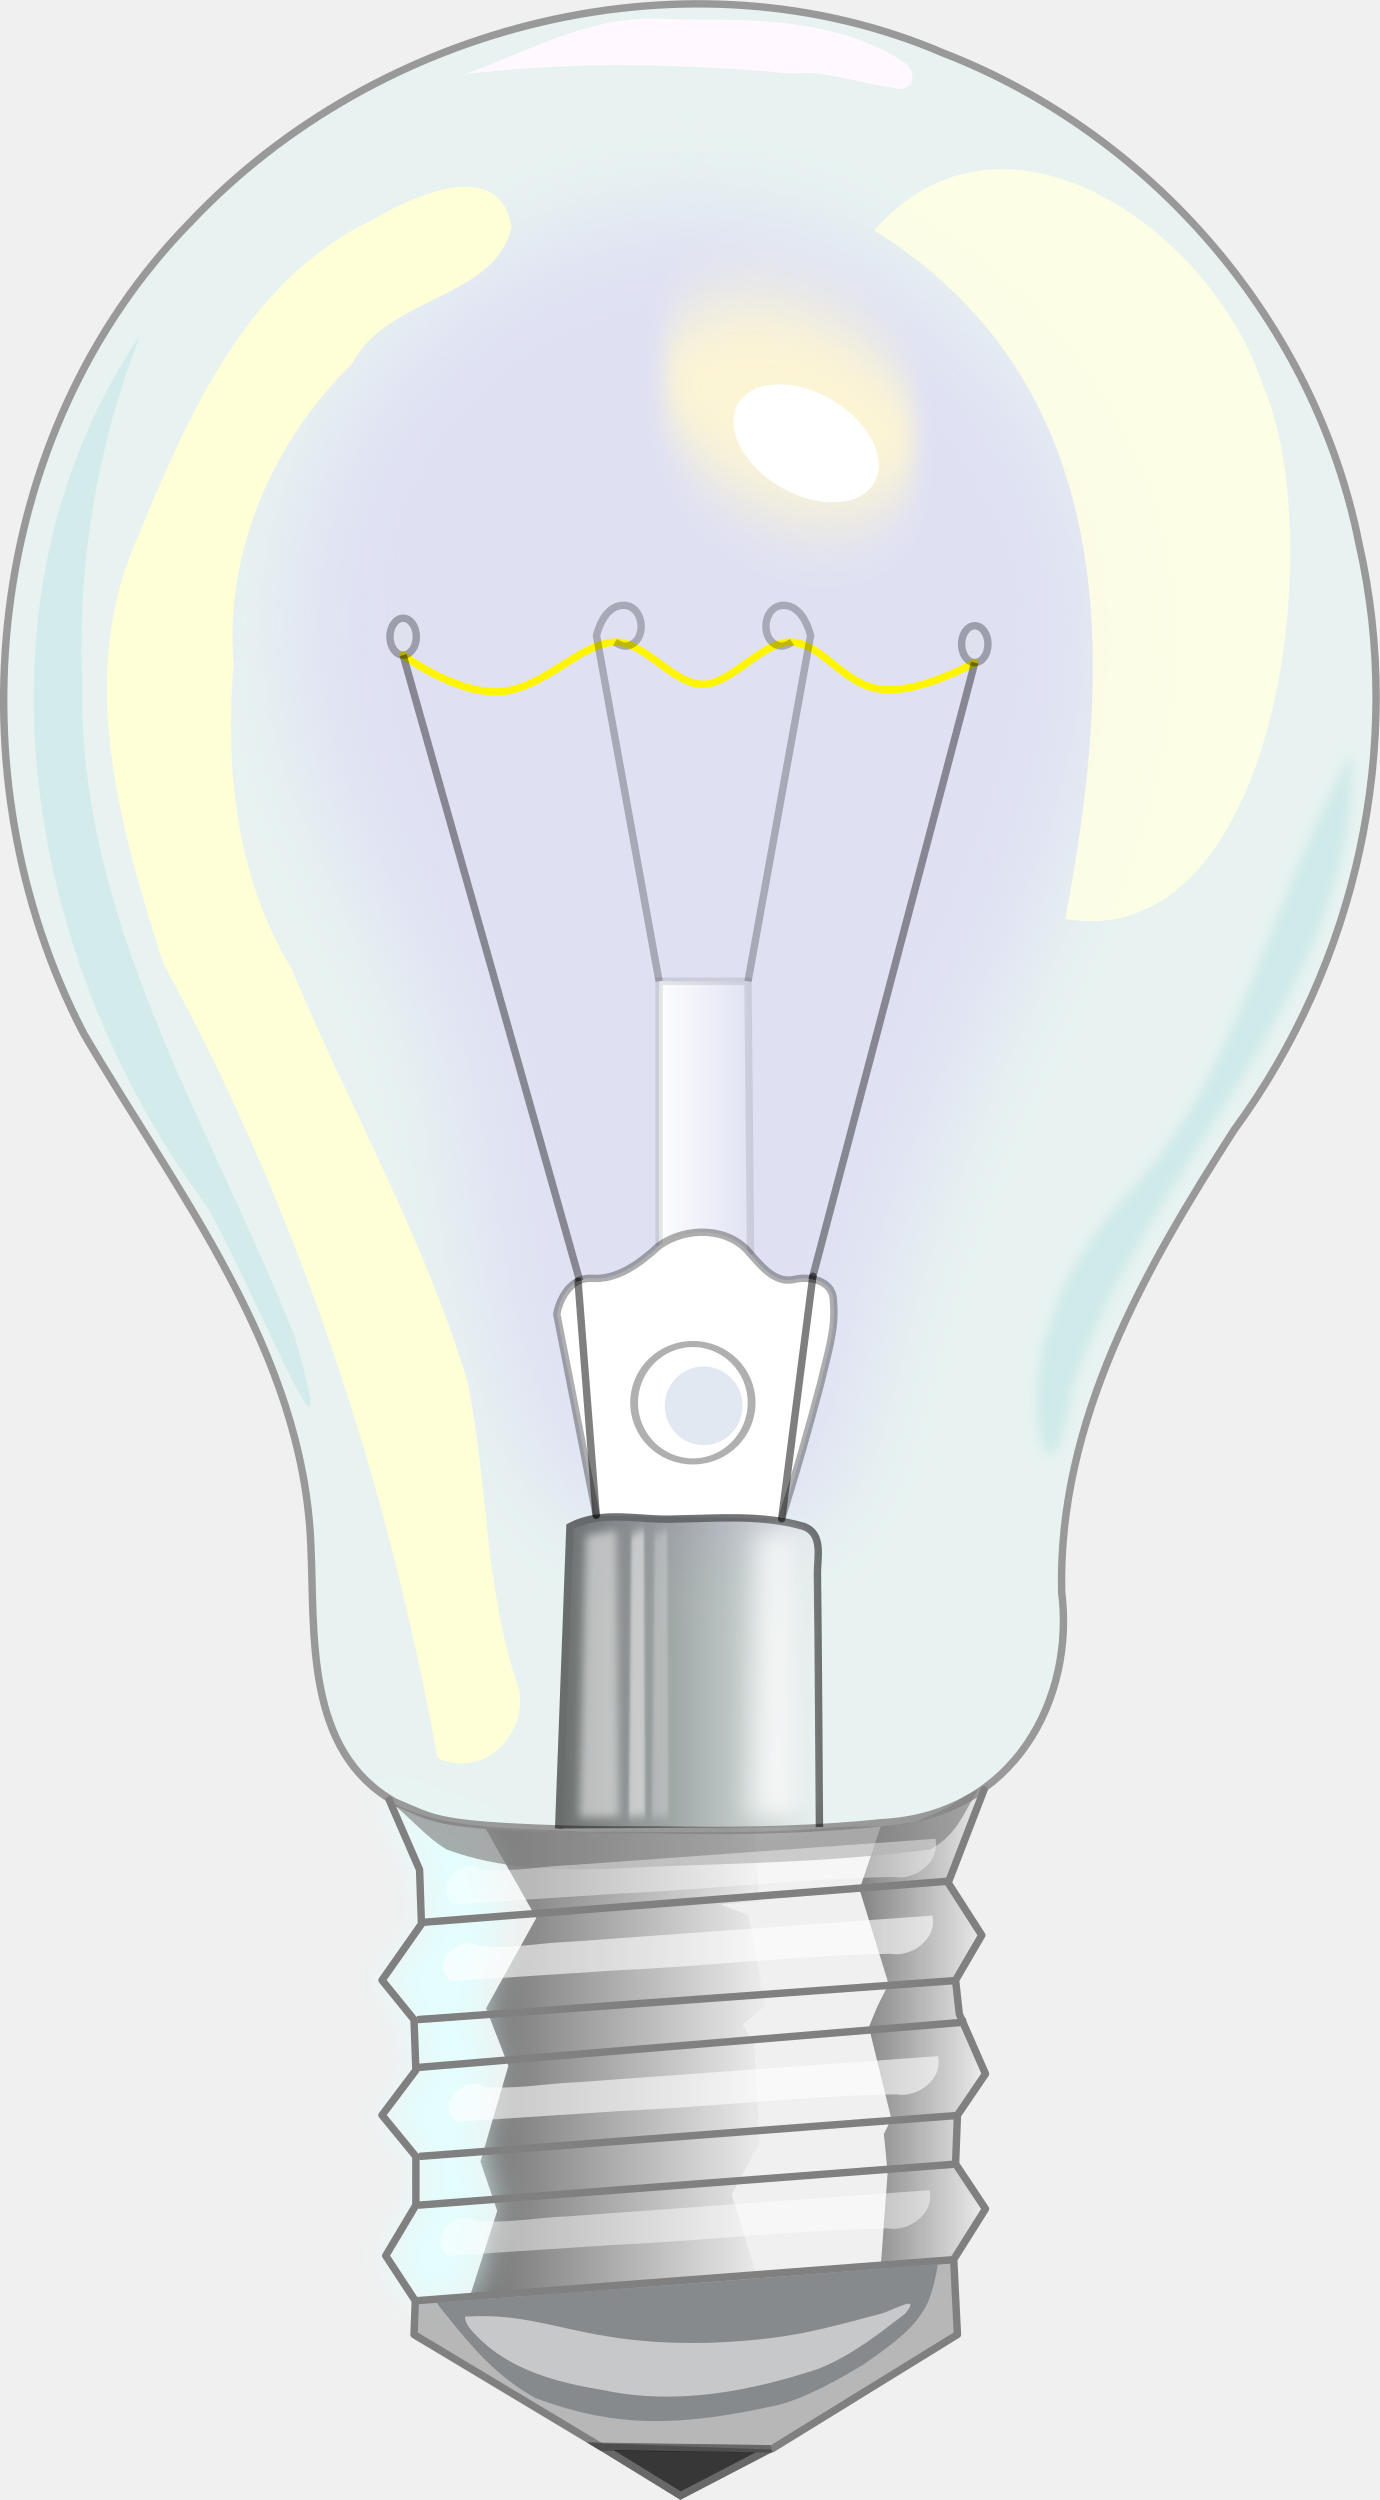
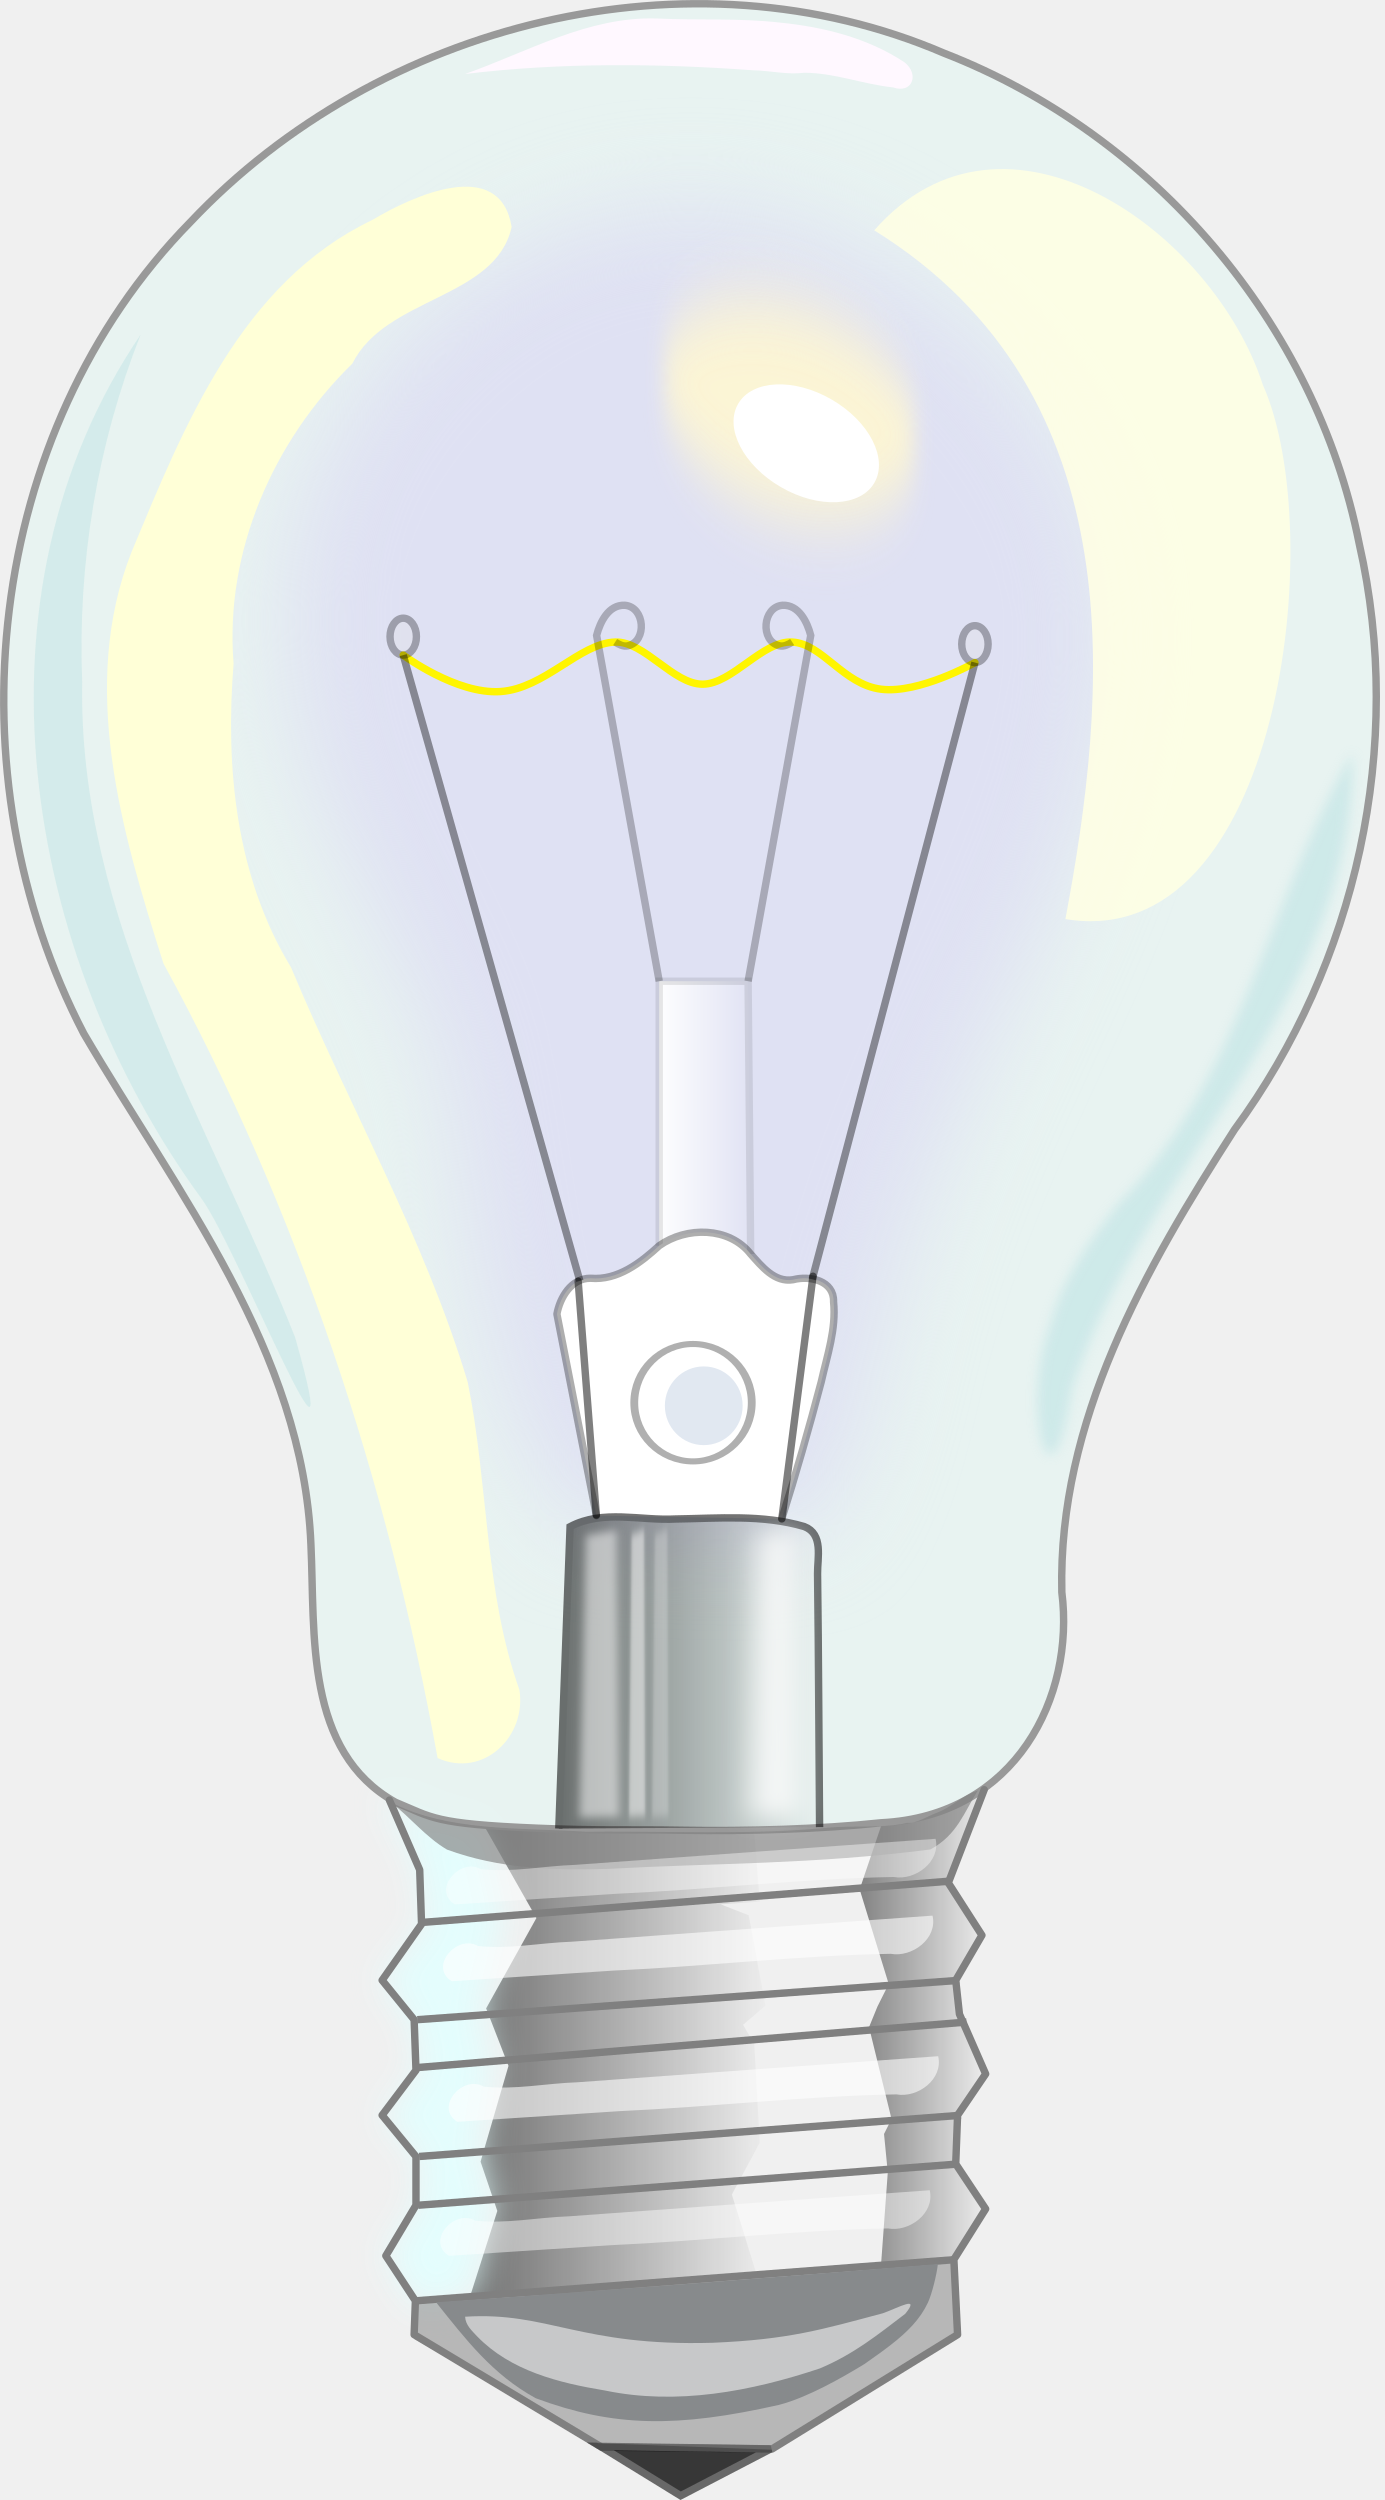
- <svg xmlns="http://www.w3.org/2000/svg" xmlns:xlink="http://www.w3.org/1999/xlink" id="svg2" viewBox="0 0 185.91 336.85" version="1.1">
+ <svg xmlns="http://www.w3.org/2000/svg" xmlns:xlink="http://www.w3.org/1999/xlink" id="svg2" viewBox="0 0 141.76 256" version="1.1" width="141.76" height="256">
  <defs id="defs4">
    <linearGradient id="linearGradient3885">
      <stop id="stop3887" style="stop-color:#000000" offset="0" />
      <stop id="stop3889" style="stop-color:#000000;stop-opacity:0" offset="1" />
    </linearGradient>
-     <filter id="filter3976" height="1.171" width="1.274" color-interpolation-filters="sRGB" y="-.086" x="-.137">
+     <filter id="filter3976" height="1.171" width="1.274" y="-0.086" x="-0.137" style="color-interpolation-filters:sRGB">
      <feGaussianBlur id="feGaussianBlur3978" stdDeviation="6.362" />
    </filter>
-     <filter id="filter4058" height="1.073" width="1.528" color-interpolation-filters="sRGB" y="-.036" x="-.264">
+     <filter id="filter4058" height="1.073" width="1.528" y="-0.036" x="-0.264" style="color-interpolation-filters:sRGB">
      <feGaussianBlur id="feGaussianBlur4060" stdDeviation="0.589" />
    </filter>
-     <filter id="filter4127" height="1.182" width="2.316" color-interpolation-filters="sRGB" y="-.091" x="-.658">
+     <filter id="filter4127" height="1.182" width="2.316" y="-0.091" x="-0.658" style="color-interpolation-filters:sRGB">
      <feGaussianBlur id="feGaussianBlur4129" stdDeviation="1.469" />
    </filter>
-     <filter id="filter4058-5" width="1.528" y="-.036" x="-.264" height="1.073" color-interpolation-filters="sRGB">
+     <filter id="filter4058-5" width="1.528" y="-0.036" x="-0.264" height="1.073" style="color-interpolation-filters:sRGB">
      <feGaussianBlur id="feGaussianBlur4060-9" stdDeviation="0.589" />
    </filter>
-     <filter id="filter4468" height="1.153" width="1.65" color-interpolation-filters="sRGB" y="-.076" x="-.325">
+     <filter id="filter4468" height="1.153" width="1.65" y="-0.076" x="-0.325" style="color-interpolation-filters:sRGB">
      <feGaussianBlur id="feGaussianBlur4470" stdDeviation="2.199" />
    </filter>
-     <filter id="filter5061" color-interpolation-filters="sRGB">
+     <filter id="filter5061" style="color-interpolation-filters:sRGB">
      <feGaussianBlur id="feGaussianBlur5063" stdDeviation="0.785" />
    </filter>
-     <filter id="filter4058-5-2" width="1.528" y="-.036" x="-.264" height="1.073" color-interpolation-filters="sRGB">
+     <filter id="filter4058-5-2" width="1.528" y="-0.036" x="-0.264" height="1.073" style="color-interpolation-filters:sRGB">
      <feGaussianBlur id="feGaussianBlur4060-9-4" stdDeviation="0.589" />
    </filter>
-     <filter id="filter3845" height="1.548" width="1.469" color-interpolation-filters="sRGB" y="-.274" x="-.235">
+     <filter id="filter3845" height="1.548" width="1.469" y="-0.274" x="-0.235" style="color-interpolation-filters:sRGB">
      <feGaussianBlur id="feGaussianBlur3847" stdDeviation="3.386" />
    </filter>
-     <linearGradient id="linearGradient3899" y2="520.51" xlink:href="#linearGradient3885" gradientUnits="userSpaceOnUse" x2="399.79" gradientTransform="translate(-11.071 -.35714)" y1="520.51" x1="379.86" />
+     <linearGradient id="linearGradient3899" y2="520.51" xlink:href="#linearGradient3885" gradientUnits="userSpaceOnUse" x2="399.79" gradientTransform="translate(-11.071,-0.35714)" y1="520.51" x1="379.86" />
    <linearGradient id="linearGradient3901" y2="516.22" xlink:href="#linearGradient3885" gradientUnits="userSpaceOnUse" x2="439.34" y1="516.22" x1="421.36" />
    <linearGradient id="linearGradient3903" y2="393.94" gradientUnits="userSpaceOnUse" x2="407.69" y1="393.94" x1="394.36">
      <stop id="stop4334" style="stop-color:#ffffff" offset="0" />
      <stop id="stop4336" style="stop-color:#ffffff;stop-opacity:0" offset="1" />
    </linearGradient>
    <linearGradient id="linearGradient3905" y2="468.73" xlink:href="#linearGradient3885" gradientUnits="userSpaceOnUse" x2="416.96" y1="468.73" x1="380.83" />
  </defs>
-   <g id="layer1" transform="translate(-275.75 -240.82)">
-     <g id="g3849" transform="translate(-30.305 -2.5254)">
-       <path id="path4340" d="m370.25 489.37 17.245 0.854 0.357 8.929-2.5 0.357 1.786 1.429 1.071 11.786-1.429 2.5 0.714 2.5 0.357 12.857-1.786 6.786 1.786 11.786-18.571 1.786 1.786-11.429-1.071-6.429 1.786-12.5-1.429-7.5 3.214-11.786z" style="opacity:.547;fill:url(#linearGradient3899)" transform="matrix(2.107 0 0 1.0327 -408.79 -15.913)" />
-       <path id="path4422" d="m357.5 485.04 8.929 3.929 4.464 0.536 2.857 12.321-3.036 13.036 1.607 6.071-1.786 12.143 1.786 6.786-2.679 12.679-7.5 1.607-4.107-7.143 4.464-6.429 0.179-6.786-5-5.179 5.179-6.429-1.429-6.607-3.929-5.357 6.25-7.857-1.429-8.214z" style="opacity:.876;filter:url(#filter4468);fill:#e2ffff" />
-       <path id="path4472" d="m424.77 489.33 5.556-1.01 8.334-4.041-5.051 12.879 4.736 6.937-3.531 6.062 0.5 4.562 3.531 8.062-3.781 5.562 0.061 6.568 3.72 6.057-4.281 6.812-9.793 0.389 0.884-12.122-0.505-5.177 1.01-2.02-3.03-12.374 1.136-2.778 1.515-3.03-3.914-12.753z" style="opacity:.465;fill:url(#linearGradient3901)" />
-       <path id="path3019-5" d="m359.35 486.19c-12.313-6.857-10.844-22.672-11.413-34.701-1.051-26.131-17.957-47.275-30.605-68.876-18.111-34.785-13.467-80.979 14.398-109.37 25.307-26.803 67.211-37.465 101.54-22.703 28.144 10.944 50.001 36.364 55.899 66.068 6.197 27.162-0.346 56.548-16.798 78.94-12.042 18.732-23.809 39.312-23.267 62.324 1.783 14.083-6.181 30.171-24.323 31.067-8.072 0.86-18.392 1.161-26.576 1.015-7.88-0.141-11.281 0.08-19.769-0.284-14.026-0.577-14.101-1.431-19.089-3.483z" style="fill-opacity:.756;stroke:#999999;stroke-width:1px;fill:#e6f5f2" />
-       <path id="path3922" d="m383.47 448.74c-12.957-17.649-13.847-40.278-17.596-61.047-6.385-19.77-21.14-37.131-20.999-58.735-2.442-32.987 31.219-63.721 63.915-56.611 22.056 5.403 40.952 23.425 46.536 45.531 4.356 21.583-5.194 42.591-14.189 61.662-7.818 16.513-14.968 33.536-18.238 51.603-1.652 6.442-3.77 12.909-7.638 18.395" style="filter:url(#filter3976);fill-opacity:.914;fill:#dedff2" />
-       <path id="path4907" d="m360.37 331.62s7.155 5.316 13.103 4.914c5.948-0.402 10.688-6.524 15.454-6.67 3.972-0.122 7.823 5.702 11.8 5.676 3.976-0.025 8.078-5.899 12.046-5.676 4.123 0.231 6.869 5.721 11.994 6.355 5.125 0.634 12.628-3.588 12.628-3.588" style="stroke-linejoin:round;stroke:#fff500;stroke-linecap:round;stroke-width:1px;fill:none" />
-       <path id="path3019" d="m359.36 486.17c-12.313-6.857-10.844-22.672-11.413-34.701-1.051-26.131-17.957-47.275-30.605-68.876-18.111-34.785-13.467-80.979 14.398-109.37 25.307-26.803 67.211-37.465 101.54-22.703 28.144 10.944 50.001 36.364 55.899 66.068 6.197 27.162-0.346 56.548-16.798 78.94-12.042 18.732-23.809 39.312-23.267 62.324 1.783 14.083-6.181 30.171-24.323 31.067-8.072 0.86-18.392 1.161-26.576 1.015-7.88-0.141-11.281 0.08-19.769-0.284-14.026-0.577-14.101-1.431-19.089-3.483z" style="stroke-opacity:0;fill:none" />
-       <path id="path4320" style="stroke-opacity:.095;stroke:#000000;stroke-width:1px;fill:url(#linearGradient3903)" d="m394.86 411.19v-35.632h11.976l0.347 36.759" />
-       <path id="path3859" d="m386.4 447.56c-1.774-9.051-3.549-18.102-5.323-27.153 0.404-2.24 1.95-4.854 4.535-4.828 3.64 0.319 6.731-2.083 9.25-4.389 3.637-2.592 9.429-2.576 12.322 1.127 1.477 1.638 3.213 3.874 5.709 3.459 2.253-0.598 5.551 0.113 5.458 2.975 0.378 3.674-0.87 7.255-1.665 10.797-1.629 6.187-3.388 12.34-5.311 18.444" style="stroke-linejoin:round;stroke-opacity:.317;stroke:#000000;stroke-linecap:round;stroke-width:.996px;fill:#ffffff" />
-       <path id="path3829" d="m381.33 489.72c0.507-13.558 1.014-27.116 1.522-40.674 4.431-2.352 9.5-0.768 14.235-1.033 5.773-0.084 11.69-0.63 17.313 1.02 2.621 1.005 1.767 4.2 1.793 6.362 0.149 11.378 0.175 22.757 0.273 34.135" style="opacity:.55;stroke:#000000;stroke-width:1px;fill:url(#linearGradient3905)" />
-       <path id="path4744" d="m358.72 486.19c7.784 3.995 17.433 3.377 26.315 3.962 3.609-0.043 7.233-0.003 10.859 0.031 3.626 0.034 7.254 0.063 10.871-0.003 3.617-0.066 7.223-0.228 10.804-0.573 3.581-0.345 7.264 0.135 10.783-0.668 1.034 0.167 2.817-0.954 3.84-1.323 2.152-0.778 3.41-2.345 5.598-3.022-1.81 2.822-2.74 5.99-6.401 7.943-15.795 2.03-28.785 1.807-43.414 2.616-7.398 0.218-14.628-0.002-21.71-2.599-2.858-1.689-4.944-4.347-7.545-6.364z" style="opacity:.647;fill:#808080" />
-       <path id="path3881" d="m384.17 415.93-23.8-84.31" style="opacity:.4;stroke:#000000;stroke-width:1px;fill:none" />
-       <path id="path3883" d="m415.47 415.73 21.929-83.102" style="opacity:.4;stroke:#000000;stroke-width:1px;fill:none" />
-       <path id="path3980" d="m365 480.22c-6.727-37.279-18.733-73.754-36.929-107.04-5.634-17.688-11.453-37.355-4.285-55.495 7.077-16.98 14.742-36.25 32.427-44.693 5.314-3.177 17.193-8.706 18.764 0.945-2.145 9.718-16.977 9.392-21.461 18.41-10.693 10.435-17.217 25.37-16 40.414-1.13 14.004 0.304 28.716 7.738 40.94 7.78 18.677 17.975 36.439 23.805 55.869 2.8 13.747 2.234 28.134 6.967 41.473 0.994 6.248-4.829 11.956-11.027 9.179z" style="fill:#ffffd7" />
-       <path id="path4019" d="m385 450.22c1.369-0.238 2.738-0.476 4.107-0.714l0.357 38.571c-1.786 0.059-3.571 0.119-5.357 0.179l0.893-38.036z" style="opacity:.5;filter:url(#filter4058);fill:#ffffff" />
-       <path id="path4062" style="opacity:.31;stroke:#000000;fill:#ffffff" d="m405 430.58c0 5.326-3.358 9.643-7.5 9.643s-7.5-4.317-7.5-9.643 3.358-9.643 7.5-9.643 7.5 4.317 7.5 9.643z" transform="matrix(1.0552 0 0 .82029 -20.029 79.147)" />
-       <path id="path4064" d="m383.94 415.97 2.444 31.497" style="opacity:.5;stroke-linejoin:round;stroke:#000000;stroke-linecap:round;stroke-width:1px;fill:none" />
-       <path id="path4066" d="m415.58 415.31-4.201 32.682" style="opacity:.5;stroke-linejoin:round;stroke:#000000;stroke-linecap:round;stroke-width:1px;fill:none" />
-       <path id="path4068" d="m423.83 274.39c35.639 22.145 31.314 63.176 25.756 92.799 28.986 4.778 35.533-52.003 26.607-71.961-6.638-20.616-34.743-40.901-52.363-20.838z" style="opacity:.884;fill:#ffffe4" />
-       <path id="path4019-2" d="m405.76 448.85c1.369-0.238 2.738-0.476 4.107-0.714l0.357 38.571c-1.786 0.059-3.571 0.119-5.357 0.179l0.893-38.036z" style="opacity:.76;filter:url(#filter4127);fill:#ffffff" transform="matrix(1.2617 0 0 1 -103.8 1.25)" />
-       <path id="path4019-6" d="m396.96 450.84c1.369-0.238 2.738-0.476 4.107-0.714l0.357 38.571c-1.786 0.059-3.571 0.119-5.357 0.179l0.893-38.036z" style="opacity:.5;filter:url(#filter4058-5);fill:#ffffff" transform="matrix(.41097 0 0 1 228 -.71429)" />
-       <g id="g4310" style="stroke:#808080">
-         <path id="path3039" style="stroke:#808080;stroke-width:1px;fill:none" d="m362.27 515.47 72.984-5.303" />
-         <path id="path3041" style="stroke:#808080;stroke-width:1px;fill:none" d="m363.15 502.35 70.963-5.556" />
-         <path id="path3045" style="stroke:#808080;stroke-width:1px;fill:none" d="m362.52 533.9 72.984-5.556" />
-         <path id="path3047" style="stroke:#808080;stroke-width:1px;fill:none" d="m362.39 540.47 72.731-5.556" />
-         <path id="path3049" style="stroke:#808080;stroke-width:1px;fill:none" d="m362.01 553.35 72.731-5.556" />
-         <path id="path3051" style="stroke:#808080;stroke-width:1px;fill:none" d="m362.39 521.91 73.871-6.125" />
-         <path id="path4290" style="stroke-linejoin:round;stroke:#808080;stroke-linecap:round;stroke-width:1px;fill:none" d="m358.51 485.89 4.08 9.393 0.25 7.312-5.312 7.562 4.312 5.312 0.25 6.812-4.562 6.062 4.562 5.562v6.562l-4.062 6.812 3.982 6.066-0.17 4.559 25.25 15.156 22.969 0.25 25-15.406-0.5-10.125 4.281-6.812-4.031-6.062 0.25-6.562 3.781-5.562-3.531-8.062-0.5-4.562 3.531-6.062-4.531-7.062 4.837-12.542" />
-         <path id="path3055" style="opacity:.771;stroke:#404040;stroke-width:1px;fill:#000000" d="m386.94 572.96 22.936 0.339-12.127 6.31z" />
-       </g>
-       <path id="path4917" style="fill:#e1e8f1" d="m405.58 432.89c0 2.929-2.346 5.303-5.24 5.303s-5.24-2.374-5.24-5.303 2.346-5.303 5.24-5.303 5.24 2.374 5.24 5.303z" transform="translate(.52538 -.12627)" />
-       <path id="path4516" d="m367.32 499.94c-3.135-1.927 0.695-6.399 3.549-4.74 4.209 0.45 8.404-0.442 12.61-0.585 16.204-1.198 32.412-2.34 48.617-3.514 0.713 3.099-2.765 5.673-5.635 5.144-12.451 0.224-24.835 1.698-37.27 2.257-7.29 0.479-14.581 0.958-21.871 1.437z" style="opacity:.399;fill:#ffffff" />
-       <path id="path4516-0" d="m366.91 510.29c-3.135-1.927 0.695-6.399 3.549-4.74 4.209 0.45 8.404-0.442 12.61-0.585 16.204-1.198 32.412-2.34 48.617-3.514 0.713 3.099-2.765 5.673-5.635 5.144-12.451 0.224-24.835 1.698-37.27 2.257-7.29 0.479-14.581 0.958-21.871 1.437z" style="opacity:.589;fill:#ffffff" />
-       <path id="path4516-7" d="m367.67 529.23c-3.135-1.927 0.695-6.399 3.549-4.74 4.209 0.45 8.404-0.442 12.61-0.585 16.204-1.198 32.412-2.34 48.617-3.514 0.713 3.099-2.765 5.673-5.635 5.144-12.451 0.224-24.835 1.698-37.27 2.257-7.29 0.479-14.581 0.958-21.871 1.437z" style="opacity:.585;fill:#ffffff" />
-       <path id="path4516-8" d="m366.53 547.29c-3.135-1.927 0.695-6.399 3.549-4.74 4.209 0.45 8.404-0.442 12.61-0.585 16.204-1.198 32.412-2.34 48.617-3.514 0.713 3.099-2.765 5.673-5.635 5.144-12.451 0.224-24.835 1.698-37.27 2.257-7.29 0.479-14.581 0.958-21.871 1.437z" style="opacity:.45;fill:#ffffff" />
-       <path id="path4924" d="m364.79 553.54c22.702-1.542 45.287-3.332 67.614-5.151-0.151 1.446-0.82 4.088-1.346 5.211-0.526 1.122-1.224 2.114-2.063 3.038-0.84 0.924-1.821 1.78-2.913 2.631-1.092 0.851-2.296 1.697-3.58 2.601-2.864 1.748-7.628 4.498-11.497 5.496-13.739 3.099-22.252 3.022-32.77-0.89-5.843-3.193-9.467-7.962-13.445-12.937z" style="fill:#8e9499" />
-       <path id="path4593" d="m361.89 553.09 72.226-5.303 1.263 10.102-24.875 15.531-23.865-0.884-24.749-14.016z" style="opacity:.508;fill:#808080" />
-       <path id="path4611" d="m368.71 555.49c11.19-0.709 15.493 4.027 33.346 3.51 10.284-0.43 14.731-1.788 22.942-3.978 2.204-0.785 5.077-2.465 3.012 0.072-3.623 2.759-6.912 5.437-11.505 7.363-9.269 3.089-19.26 5.003-28.973 2.97-6.186-1.017-12.702-2.637-17.213-7.3-0.705-0.762-1.558-1.514-1.609-2.637z" style="opacity:.531;fill:#ffffff" />
-       <path id="path4681" d="m394.86 375.56c-2.812-15.53-5.623-31.06-8.435-46.591 0.47-1.813 1.609-4.151 3.798-4.063 2.711 0.221 3.057 4.825 0.424 5.463-0.611 0.149-1.228-0.182-1.722-0.507" style="opacity:.248;stroke:#000000;stroke-width:1px;fill:none" />
-       <path id="path4681-5" d="m406.84 375.56c2.812-15.53 5.623-31.06 8.435-46.591-0.47-1.813-1.609-4.151-3.798-4.063-2.711 0.221-3.057 4.825-0.424 5.463 0.611 0.149 1.228-0.182 1.722-0.507" style="opacity:.248;stroke:#000000;stroke-width:1px;fill:none" />
-       <path id="path4885" style="opacity:.3;stroke:#000000;fill:#e1e1e1" d="m363.93 329.13c0 1.373-0.796 2.485-1.778 2.485-0.982 0-1.778-1.113-1.778-2.485 0-1.373 0.796-2.485 1.778-2.485 0.982 0 1.778 1.113 1.778 2.485z" transform="translate(-1.7783 -1.5411e-8)" />
-       <path id="path4885-8" style="opacity:.3;stroke:#000000;fill:#e1e1e1" d="m363.93 329.13c0 1.373-0.796 2.485-1.778 2.485-0.982 0-1.778-1.113-1.778-2.485 0-1.373 0.796-2.485 1.778-2.485 0.982 0 1.778 1.113 1.778 2.485z" transform="translate(75.246 1.0102)" />
-       <path id="path5005" style="opacity:.888;filter:url(#filter3845);fill:#fff7d1" d="m440 297.72c0 7.298-8.315 13.214-18.571 13.214-10.257 0-18.571-5.916-18.571-13.214 0-7.298 8.315-13.214 18.571-13.214 10.257 0 18.571 5.916 18.571 13.214z" transform="matrix(.85799 .51367 -.51367 .85799 203.78 -173.48)" />
-       <path id="path5027" d="m325 288.43c-23.944 35.274-15.873 83.507 8.243 116.49 4.882 6.796 20.151 45.456 12.57 18.639-11.409-28.855-29.264-56.043-28.693-88.334-0.641-15.918 2.022-31.975 7.88-46.796z" style="opacity:.178;fill:#78c9cf" />
-       <path id="path5037" d="m447.5 422.01c-3.976 9.794-0.073 28.517 2.994 8.494 9.635-29.885 38.387-52.542 37.809-85.773-11.444 19.83-14.974 43.909-31.565 60.8-3.898 4.955-7.698 10.258-9.238 16.48z" style="opacity:.233;filter:url(#filter5061);fill:#78c9cf" />
-       <path id="path5065" d="m368.71 253.33c8.391-2.973 16.55-7.741 25.72-7.482 5.552 0.274 11.138-0.077 16.678 0.553 5.886 0.586 11.835 2.06 16.815 5.366 1.991 1.564 1.085 4.282-1.577 3.366-4.025-0.42-7.896-1.974-11.967-1.97-2.25 0.291-4.544-0.286-6.816-0.33-12.93-0.94-25.963-1.063-38.851 0.497z" style="fill:#fff8ff" />
-       <path id="path4019-6-2" d="m396.96 450.84c1.369-0.238 2.738-0.476 4.107-0.714l0.357 38.571c-1.786 0.059-3.571 0.119-5.357 0.179l0.893-38.036z" style="opacity:.26;filter:url(#filter4058-5-2);fill:#ffffff" transform="matrix(.41097 0 0 1 231.13 -.71429)" />
-       <path id="path3831" style="fill:#ffffff" d="m425.27 303.08c0 3.766-4.749 6.819-10.607 6.819-5.858 0-10.607-3.053-10.607-6.819 0-3.766 4.749-6.819 10.607-6.819 5.858 0 10.607 3.053 10.607 6.819z" transform="matrix(.86514 .50153 -.50153 .86514 207.93 -167.09)" />
+   <g id="g3849" transform="matrix(0.7600415,0,0,0.7600415,-232.6068,-184.9637)">
+     <path id="path4340" d="m 370.25,489.37 17.245,0.854 0.357,8.929 -2.5,0.357 1.786,1.429 1.071,11.786 -1.429,2.5 0.714,2.5 0.357,12.857 -1.786,6.786 1.786,11.786 -18.571,1.786 1.786,-11.429 -1.071,-6.429 1.786,-12.5 -1.429,-7.5 3.214,-11.786 z" style="opacity:0.547;fill:url(#linearGradient3899)" transform="matrix(2.107,0,0,1.0327,-408.79,-15.913)" />
+     <path id="path4422" d="m 357.5,485.04 8.929,3.929 4.464,0.536 2.857,12.321 -3.036,13.036 1.607,6.071 -1.786,12.143 1.786,6.786 -2.679,12.679 -7.5,1.607 -4.107,-7.143 4.464,-6.429 0.179,-6.786 -5,-5.179 5.179,-6.429 -1.429,-6.607 -3.929,-5.357 6.25,-7.857 -1.429,-8.214 z" style="opacity:0.876;fill:#e2ffff;filter:url(#filter4468)" />
+     <path id="path4472" d="m 424.77,489.33 5.556,-1.01 8.334,-4.041 -5.051,12.879 4.736,6.937 -3.531,6.062 0.5,4.562 3.531,8.062 -3.781,5.562 0.061,6.568 3.72,6.057 -4.281,6.812 -9.793,0.389 0.884,-12.122 -0.505,-5.177 1.01,-2.02 -3.03,-12.374 1.136,-2.778 1.515,-3.03 -3.914,-12.753 z" style="opacity:0.465;fill:url(#linearGradient3901)" />
+     <path id="path3019-5" d="m 359.35,486.19 c -12.313,-6.857 -10.844,-22.672 -11.413,-34.701 -1.051,-26.131 -17.957,-47.275 -30.605,-68.876 -18.111,-34.785 -13.467,-80.979 14.398,-109.37 25.307,-26.803 67.211,-37.465 101.54,-22.703 28.144,10.944 50.001,36.364 55.899,66.068 6.197,27.162 -0.346,56.548 -16.798,78.94 -12.042,18.732 -23.809,39.312 -23.267,62.324 1.783,14.083 -6.181,30.171 -24.323,31.067 -8.072,0.86 -18.392,1.161 -26.576,1.015 -7.88,-0.141 -11.281,0.08 -19.769,-0.284 -14.026,-0.577 -14.101,-1.431 -19.089,-3.483 z" style="fill:#e6f5f2;fill-opacity:0.756;stroke:#999999;stroke-width:1px" />
+     <path id="path3922" d="m 383.47,448.74 c -12.957,-17.649 -13.847,-40.278 -17.596,-61.047 -6.385,-19.77 -21.14,-37.131 -20.999,-58.735 -2.442,-32.987 31.219,-63.721 63.915,-56.611 22.056,5.403 40.952,23.425 46.536,45.531 4.356,21.583 -5.194,42.591 -14.189,61.662 -7.818,16.513 -14.968,33.536 -18.238,51.603 -1.652,6.442 -3.77,12.909 -7.638,18.395" style="fill:#dedff2;fill-opacity:0.914;filter:url(#filter3976)" />
+     <path id="path4907" d="m 360.37,331.62 c 0,0 7.155,5.316 13.103,4.914 5.948,-0.402 10.688,-6.524 15.454,-6.67 3.972,-0.122 7.823,5.702 11.8,5.676 3.976,-0.025 8.078,-5.899 12.046,-5.676 4.123,0.231 6.869,5.721 11.994,6.355 5.125,0.634 12.628,-3.588 12.628,-3.588" style="fill:none;stroke:#fff500;stroke-width:1px;stroke-linecap:round;stroke-linejoin:round" />
+     <path id="path3019" d="m 359.36,486.17 c -12.313,-6.857 -10.844,-22.672 -11.413,-34.701 -1.051,-26.131 -17.957,-47.275 -30.605,-68.876 -18.111,-34.785 -13.467,-80.979 14.398,-109.37 25.307,-26.803 67.211,-37.465 101.54,-22.703 28.144,10.944 50.001,36.364 55.899,66.068 6.197,27.162 -0.346,56.548 -16.798,78.94 -12.042,18.732 -23.809,39.312 -23.267,62.324 1.783,14.083 -6.181,30.171 -24.323,31.067 -8.072,0.86 -18.392,1.161 -26.576,1.015 -7.88,-0.141 -11.281,0.08 -19.769,-0.284 -14.026,-0.577 -14.101,-1.431 -19.089,-3.483 z" style="fill:none;stroke-opacity:0" />
+     <path id="path4320" style="fill:url(#linearGradient3903);stroke:#000000;stroke-width:1px;stroke-opacity:0.095" d="m 394.86,411.19 v -35.632 h 11.976 l 0.347,36.759" />
+     <path id="path3859" d="m 386.4,447.56 c -1.774,-9.051 -3.549,-18.102 -5.323,-27.153 0.404,-2.24 1.95,-4.854 4.535,-4.828 3.64,0.319 6.731,-2.083 9.25,-4.389 3.637,-2.592 9.429,-2.576 12.322,1.127 1.477,1.638 3.213,3.874 5.709,3.459 2.253,-0.598 5.551,0.113 5.458,2.975 0.378,3.674 -0.87,7.255 -1.665,10.797 -1.629,6.187 -3.388,12.34 -5.311,18.444" style="fill:#ffffff;stroke:#000000;stroke-width:0.996px;stroke-linecap:round;stroke-linejoin:round;stroke-opacity:0.317" />
+     <path id="path3829" d="m 381.33,489.72 c 0.507,-13.558 1.014,-27.116 1.522,-40.674 4.431,-2.352 9.5,-0.768 14.235,-1.033 5.773,-0.084 11.69,-0.63 17.313,1.02 2.621,1.005 1.767,4.2 1.793,6.362 0.149,11.378 0.175,22.757 0.273,34.135" style="opacity:0.55;fill:url(#linearGradient3905);stroke:#000000;stroke-width:1px" />
+     <path id="path4744" d="m 358.72,486.19 c 7.784,3.995 17.433,3.377 26.315,3.962 3.609,-0.043 7.233,-0.003 10.859,0.031 3.626,0.034 7.254,0.063 10.871,-0.003 3.617,-0.066 7.223,-0.228 10.804,-0.573 3.581,-0.345 7.264,0.135 10.783,-0.668 1.034,0.167 2.817,-0.954 3.84,-1.323 2.152,-0.778 3.41,-2.345 5.598,-3.022 -1.81,2.822 -2.74,5.99 -6.401,7.943 -15.795,2.03 -28.785,1.807 -43.414,2.616 -7.398,0.218 -14.628,-0.002 -21.71,-2.599 -2.858,-1.689 -4.944,-4.347 -7.545,-6.364 z" style="opacity:0.647;fill:#808080" />
+     <path id="path3881" d="m 384.17,415.93 -23.8,-84.31" style="opacity:0.4;fill:none;stroke:#000000;stroke-width:1px" />
+     <path id="path3883" d="m 415.47,415.73 21.929,-83.102" style="opacity:0.4;fill:none;stroke:#000000;stroke-width:1px" />
+     <path id="path3980" d="m 365,480.22 c -6.727,-37.279 -18.733,-73.754 -36.929,-107.04 -5.634,-17.688 -11.453,-37.355 -4.285,-55.495 7.077,-16.98 14.742,-36.25 32.427,-44.693 5.314,-3.177 17.193,-8.706 18.764,0.945 -2.145,9.718 -16.977,9.392 -21.461,18.41 -10.693,10.435 -17.217,25.37 -16,40.414 -1.13,14.004 0.304,28.716 7.738,40.94 7.78,18.677 17.975,36.439 23.805,55.869 2.8,13.747 2.234,28.134 6.967,41.473 0.994,6.248 -4.829,11.956 -11.027,9.179 z" style="fill:#ffffd7" />
+     <path id="path4019" d="m 385,450.22 c 1.369,-0.238 2.738,-0.476 4.107,-0.714 l 0.357,38.571 c -1.786,0.059 -3.571,0.119 -5.357,0.179 L 385,450.219 Z" style="opacity:0.5;fill:#ffffff;filter:url(#filter4058)" />
+     <ellipse id="path4062" style="opacity:0.31;fill:#ffffff;stroke:#000000" transform="matrix(1.0552,0,0,0.82029,-20.029,79.147)" cx="397.5" cy="430.576" rx="7.5" ry="9.643" />
+     <path id="path4064" d="m 383.94,415.97 2.444,31.497" style="opacity:0.5;fill:none;stroke:#000000;stroke-width:1px;stroke-linecap:round;stroke-linejoin:round" />
+     <path id="path4066" d="m 415.58,415.31 -4.201,32.682" style="opacity:0.5;fill:none;stroke:#000000;stroke-width:1px;stroke-linecap:round;stroke-linejoin:round" />
+     <path id="path4068" d="m 423.83,274.39 c 35.639,22.145 31.314,63.176 25.756,92.799 28.986,4.778 35.533,-52.003 26.607,-71.961 -6.638,-20.616 -34.743,-40.901 -52.363,-20.838 z" style="opacity:0.884;fill:#ffffe4" />
+     <path id="path4019-2" d="m 405.76,448.85 c 1.369,-0.238 2.738,-0.476 4.107,-0.714 l 0.357,38.571 c -1.786,0.059 -3.571,0.119 -5.357,0.179 l 0.893,-38.036 z" style="opacity:0.76;fill:#ffffff;filter:url(#filter4127)" transform="matrix(1.2617,0,0,1,-103.8,1.25)" />
+     <path id="path4019-6" d="m 396.96,450.84 c 1.369,-0.238 2.738,-0.476 4.107,-0.714 l 0.357,38.571 c -1.786,0.059 -3.571,0.119 -5.357,0.179 l 0.893,-38.036 z" style="opacity:0.5;fill:#ffffff;filter:url(#filter4058-5)" transform="matrix(0.41097,0,0,1,228,-0.71429)" />
+     <g id="g4310" style="stroke:#808080">
+       <path id="path3039" style="fill:none;stroke:#808080;stroke-width:1px" d="m 362.27,515.47 72.984,-5.303" />
+       <path id="path3041" style="fill:none;stroke:#808080;stroke-width:1px" d="m 363.15,502.35 70.963,-5.556" />
+       <path id="path3045" style="fill:none;stroke:#808080;stroke-width:1px" d="m 362.52,533.9 72.984,-5.556" />
+       <path id="path3047" style="fill:none;stroke:#808080;stroke-width:1px" d="m 362.39,540.47 72.731,-5.556" />
+       <path id="path3049" style="fill:none;stroke:#808080;stroke-width:1px" d="m 362.01,553.35 72.731,-5.556" />
+       <path id="path3051" style="fill:none;stroke:#808080;stroke-width:1px" d="m 362.39,521.91 73.871,-6.125" />
+       <path id="path4290" style="fill:none;stroke:#808080;stroke-width:1px;stroke-linecap:round;stroke-linejoin:round" d="m 358.51,485.89 4.08,9.393 0.25,7.312 -5.312,7.562 4.312,5.312 0.25,6.812 -4.562,6.062 4.562,5.562 v 6.562 l -4.062,6.812 3.982,6.066 -0.17,4.559 25.25,15.156 22.969,0.25 25,-15.406 -0.5,-10.125 4.281,-6.812 -4.031,-6.062 0.25,-6.562 3.781,-5.562 -3.531,-8.062 -0.5,-4.562 3.531,-6.062 -4.531,-7.062 4.837,-12.542" />
+       <path id="path3055" style="opacity:0.771;fill:#000000;stroke:#404040;stroke-width:1px" d="m 386.94,572.96 22.936,0.339 -12.127,6.31 z" />
    </g>
+     <ellipse id="path4917" style="fill:#e1e8f1" transform="translate(0.52538,-0.12627)" cx="400.336" cy="432.886" rx="5.24" ry="5.303" />
+     <path id="path4516" d="m 367.32,499.94 c -3.135,-1.927 0.695,-6.399 3.549,-4.74 4.209,0.45 8.404,-0.442 12.61,-0.585 16.204,-1.198 32.412,-2.34 48.617,-3.514 0.713,3.099 -2.765,5.673 -5.635,5.144 -12.451,0.224 -24.835,1.698 -37.27,2.257 -7.29,0.479 -14.581,0.958 -21.871,1.437 z" style="opacity:0.399;fill:#ffffff" />
+     <path id="path4516-0" d="m 366.91,510.29 c -3.135,-1.927 0.695,-6.399 3.549,-4.74 4.209,0.45 8.404,-0.442 12.61,-0.585 16.204,-1.198 32.412,-2.34 48.617,-3.514 0.713,3.099 -2.765,5.673 -5.635,5.144 -12.451,0.224 -24.835,1.698 -37.27,2.257 -7.29,0.479 -14.581,0.958 -21.871,1.437 z" style="opacity:0.589;fill:#ffffff" />
+     <path id="path4516-7" d="m 367.67,529.23 c -3.135,-1.927 0.695,-6.399 3.549,-4.74 4.209,0.45 8.404,-0.442 12.61,-0.585 16.204,-1.198 32.412,-2.34 48.617,-3.514 0.713,3.099 -2.765,5.673 -5.635,5.144 -12.451,0.224 -24.835,1.698 -37.27,2.257 -7.29,0.479 -14.581,0.958 -21.871,1.437 z" style="opacity:0.585;fill:#ffffff" />
+     <path id="path4516-8" d="m 366.53,547.29 c -3.135,-1.927 0.695,-6.399 3.549,-4.74 4.209,0.45 8.404,-0.442 12.61,-0.585 16.204,-1.198 32.412,-2.34 48.617,-3.514 0.713,3.099 -2.765,5.673 -5.635,5.144 -12.451,0.224 -24.835,1.698 -37.27,2.257 -7.29,0.479 -14.581,0.958 -21.871,1.437 z" style="opacity:0.45;fill:#ffffff" />
+     <path id="path4924" d="m 364.79,553.54 c 22.702,-1.542 45.287,-3.332 67.614,-5.151 -0.151,1.446 -0.82,4.088 -1.346,5.211 -0.526,1.122 -1.224,2.114 -2.063,3.038 -0.84,0.924 -1.821,1.78 -2.913,2.631 -1.092,0.851 -2.296,1.697 -3.58,2.601 -2.864,1.748 -7.628,4.498 -11.497,5.496 -13.739,3.099 -22.252,3.022 -32.77,-0.89 -5.843,-3.193 -9.467,-7.962 -13.445,-12.937 z" style="fill:#8e9499" />
+     <path id="path4593" d="m 361.89,553.09 72.226,-5.303 1.263,10.102 -24.875,15.531 -23.865,-0.884 -24.749,-14.016 z" style="opacity:0.508;fill:#808080" />
+     <path id="path4611" d="m 368.71,555.49 c 11.19,-0.709 15.493,4.027 33.346,3.51 10.284,-0.43 14.731,-1.788 22.942,-3.978 2.204,-0.785 5.077,-2.465 3.012,0.072 -3.623,2.759 -6.912,5.437 -11.505,7.363 -9.269,3.089 -19.26,5.003 -28.973,2.97 -6.186,-1.017 -12.702,-2.637 -17.213,-7.3 -0.705,-0.762 -1.558,-1.514 -1.609,-2.637 z" style="opacity:0.531;fill:#ffffff" />
+     <path id="path4681" d="m 394.86,375.56 c -2.812,-15.53 -5.623,-31.06 -8.435,-46.591 0.47,-1.813 1.609,-4.151 3.798,-4.063 2.711,0.221 3.057,4.825 0.424,5.463 -0.611,0.149 -1.228,-0.182 -1.722,-0.507" style="opacity:0.248;fill:none;stroke:#000000;stroke-width:1px" />
+     <path id="path4681-5" d="m 406.84,375.56 c 2.812,-15.53 5.623,-31.06 8.435,-46.591 -0.47,-1.813 -1.609,-4.151 -3.798,-4.063 -2.711,0.221 -3.057,4.825 -0.424,5.463 0.611,0.149 1.228,-0.182 1.722,-0.507" style="opacity:0.248;fill:none;stroke:#000000;stroke-width:1px" />
+     <ellipse id="path4885" style="opacity:0.3;fill:#e1e1e1;stroke:#000000" transform="translate(-1.7783)" cx="362.15" cy="329.133" rx="1.778" ry="2.485" />
+     <ellipse id="path4885-8" style="opacity:0.3;fill:#e1e1e1;stroke:#000000" transform="translate(75.246,1.0102)" cx="362.15" cy="329.133" rx="1.778" ry="2.485" />
+     <ellipse id="path5005" style="opacity:0.888;fill:#fff7d1;filter:url(#filter3845)" transform="matrix(0.85799,0.51367,-0.51367,0.85799,203.78,-173.48)" cx="421.429" cy="297.719" rx="18.571" ry="13.214" />
+     <path id="path5027" d="m 325,288.43 c -23.944,35.274 -15.873,83.507 8.243,116.49 4.882,6.796 20.151,45.456 12.57,18.639 -11.409,-28.855 -29.264,-56.043 -28.693,-88.334 -0.641,-15.918 2.022,-31.975 7.88,-46.796 z" style="opacity:0.178;fill:#78c9cf" />
+     <path id="path5037" d="m 447.5,422.01 c -3.976,9.794 -0.073,28.517 2.994,8.494 9.635,-29.885 38.387,-52.542 37.809,-85.773 -11.444,19.83 -14.974,43.909 -31.565,60.8 -3.898,4.955 -7.698,10.258 -9.238,16.48 z" style="opacity:0.233;fill:#78c9cf;filter:url(#filter5061)" />
+     <path id="path5065" d="m 368.71,253.33 c 8.391,-2.973 16.55,-7.741 25.72,-7.482 5.552,0.274 11.138,-0.077 16.678,0.553 5.886,0.586 11.835,2.06 16.815,5.366 1.991,1.564 1.085,4.282 -1.577,3.366 -4.025,-0.42 -7.896,-1.974 -11.967,-1.97 -2.25,0.291 -4.544,-0.286 -6.816,-0.33 -12.93,-0.94 -25.963,-1.063 -38.851,0.497 z" style="fill:#fff8ff" />
+     <path id="path4019-6-2" d="m 396.96,450.84 c 1.369,-0.238 2.738,-0.476 4.107,-0.714 l 0.357,38.571 c -1.786,0.059 -3.571,0.119 -5.357,0.179 l 0.893,-38.036 z" style="opacity:0.26;fill:#ffffff;filter:url(#filter4058-5-2)" transform="matrix(0.41097,0,0,1,231.13,-0.71429)" />
+     <ellipse id="path3831" style="fill:#ffffff" transform="rotate(30.10128,414.6606,303.0903)" cx="414.668" cy="303.082" rx="10.607" ry="6.819" />
  </g>
</svg>
